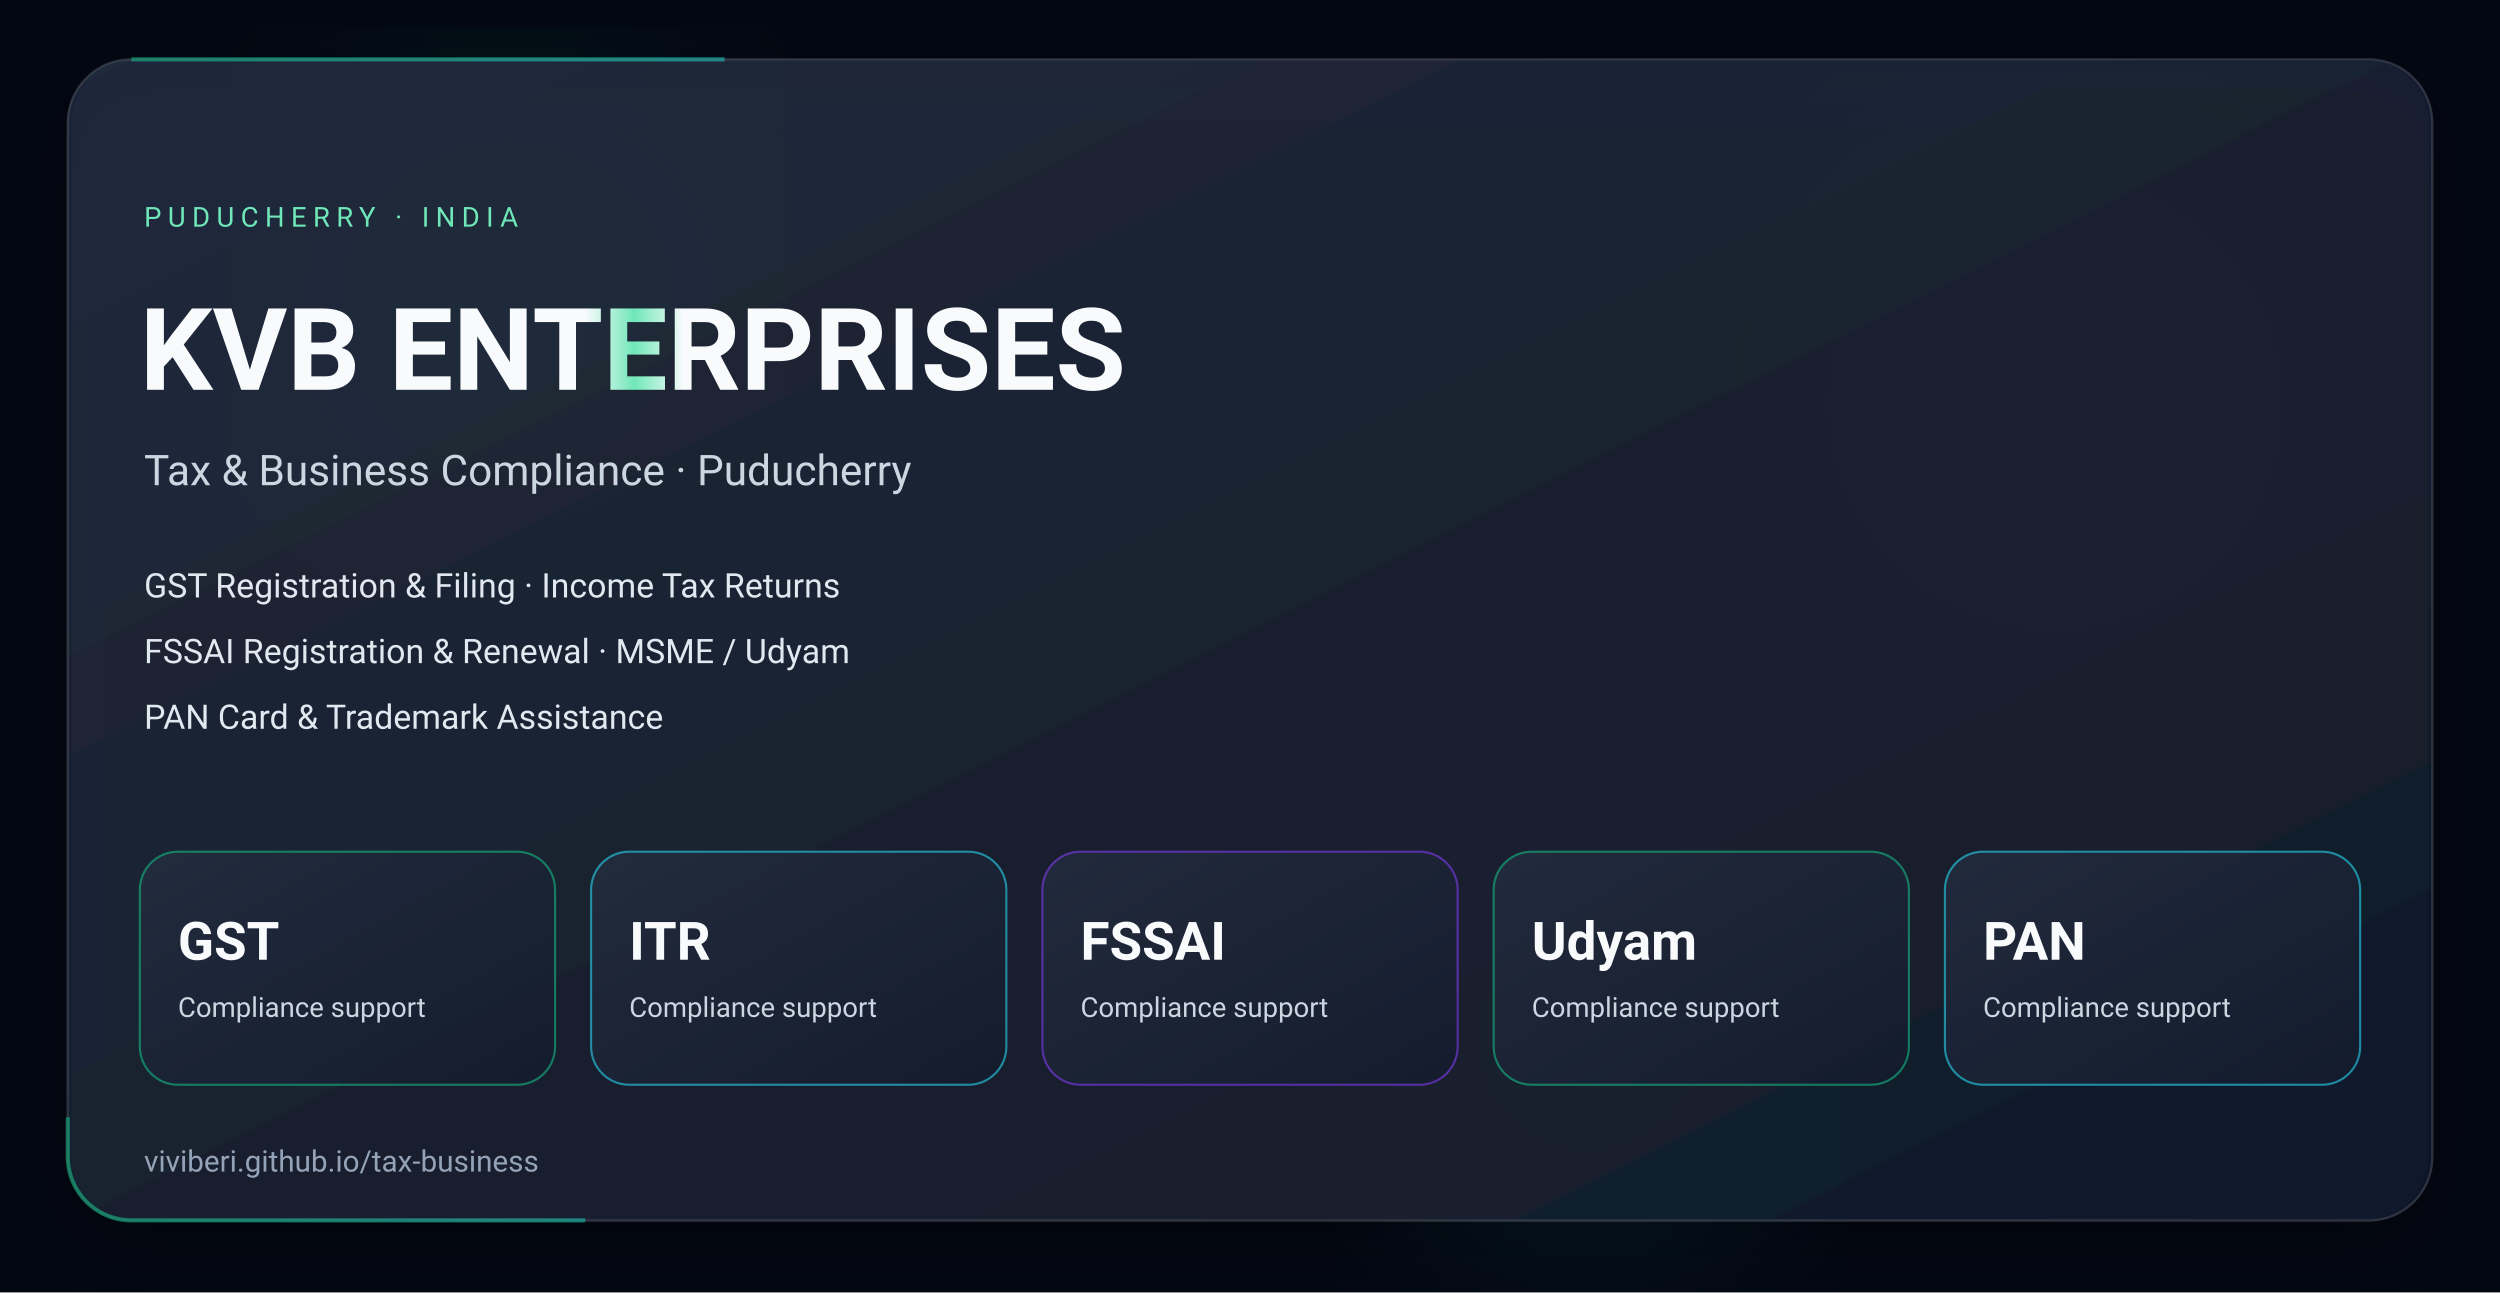
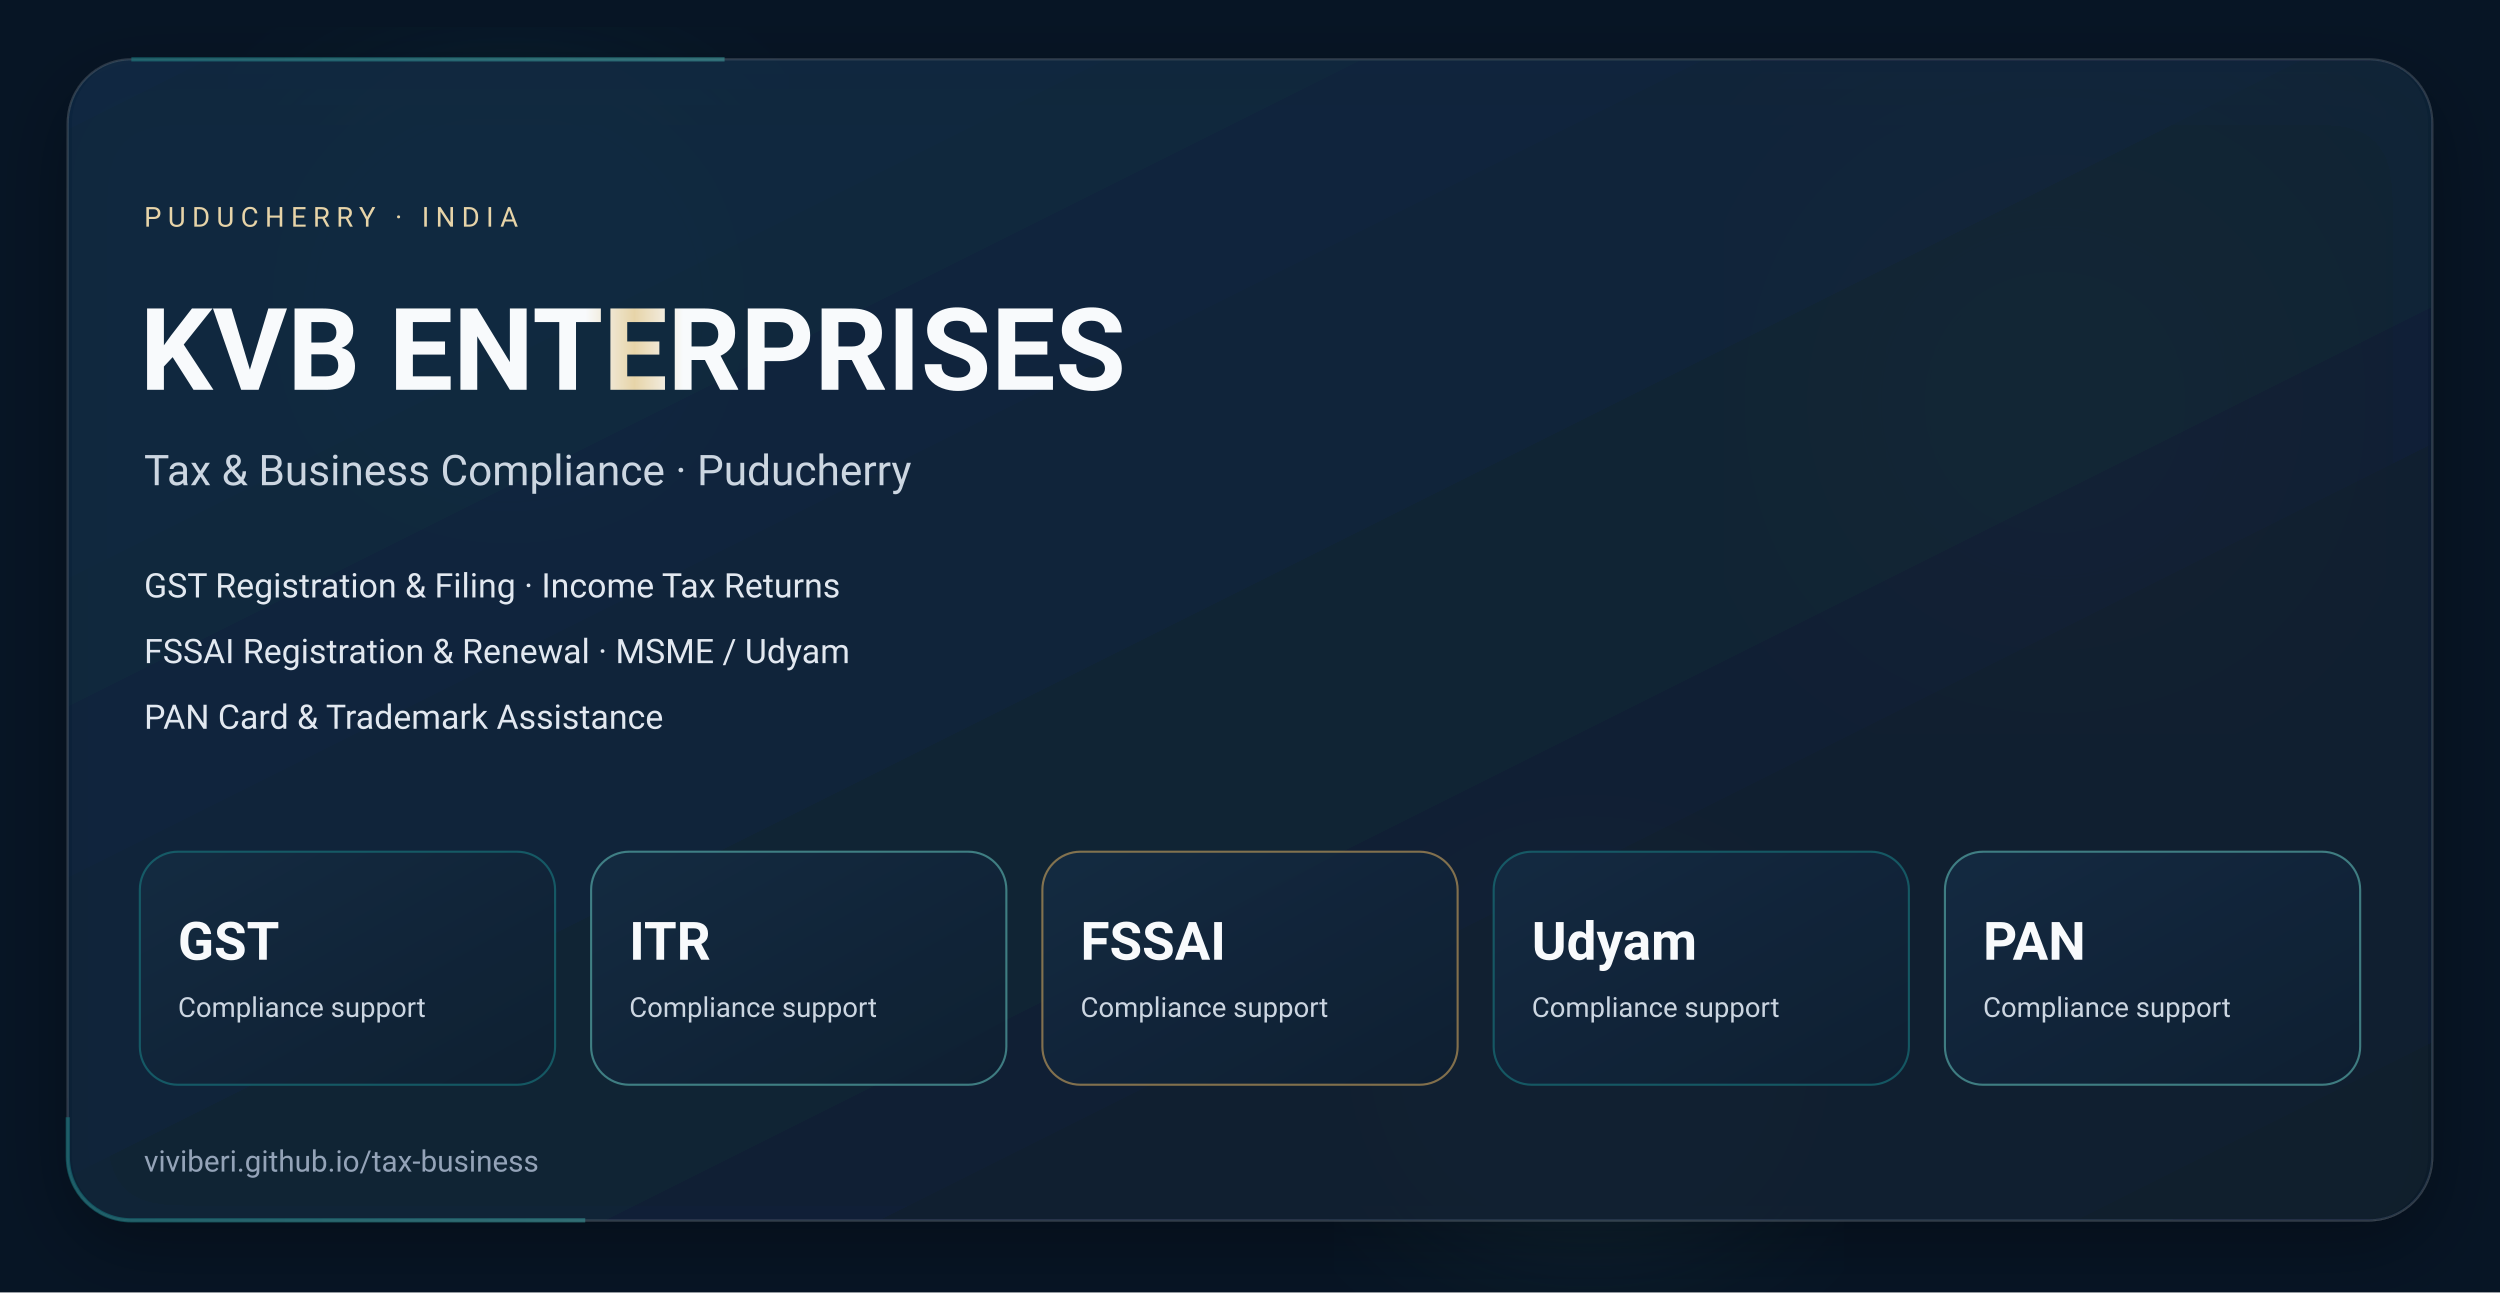
<svg xmlns="http://www.w3.org/2000/svg" width="1180" height="610" viewBox="0 0 1180 610" role="img" aria-labelledby="title desc">
  <defs>
    <linearGradient id="accent">
-       <stop stop-color="#10B981" />
-       <stop offset=".5" stop-color="#22D3EE" />
-       <stop offset="1" stop-color="#7C3AED" />
+       <stop stop-color="#147A80" />
+       <stop offset=".5" stop-color="#5CB9B4" />
+       <stop offset="1" stop-color="#CDA45B" />
    </linearGradient>
    <linearGradient id="glass" x2="1" y2="1">
-       <stop stop-color="#1E293B" stop-opacity=".92" />
-       <stop offset="1" stop-color="#0F172A" stop-opacity=".92" />
+       <stop stop-color="#10283F" stop-opacity=".92" />
+       <stop offset="1" stop-color="#0A1B2E" stop-opacity=".92" />
    </linearGradient>
    <linearGradient id="shine">
      <stop stop-color="#F8FAFC" />
      <stop offset=".45" stop-color="#F8FAFC" />
-       <stop offset=".5" stop-color="#6EE7B7" />
+       <stop offset=".5" stop-color="#E7D3A7" />
      <stop offset=".55" stop-color="#F8FAFC" />
      <stop offset="1" stop-color="#F8FAFC" />
      <animateTransform attributeName="gradientTransform" type="translate" values="-1 0;1 0;-1 0" dur="9s" repeatCount="indefinite" />
    </linearGradient>
    <filter id="blur">
      <feGaussianBlur stdDeviation="38" />
    </filter>
    <filter id="shadow" x="-30%" y="-30%" width="160%" height="170%">
      <feDropShadow dx="0" dy="12" stdDeviation="18" flood-color="#000" flood-opacity=".35" />
    </filter>
    <filter id="grain">
      <feTurbulence type="fractalNoise" baseFrequency=".75" numOctaves="2" stitchTiles="stitch" />
      <feColorMatrix type="saturate" values="0" />
      <feComponentTransfer>
        <feFuncA type="linear" slope=".04" />
      </feComponentTransfer>
    </filter>
  </defs>
-   <rect width="1180" height="610" fill="#030712" />
-   <circle cx="240" cy="145" r="110" fill="#10B981" opacity=".16" filter="url(#blur)">
+   <rect width="1180" height="610" fill="#071525" />
+   <circle cx="240" cy="145" r="110" fill="#147A80" opacity=".16" filter="url(#blur)">
    <animate attributeName="opacity" values=".11;.22;.11" dur="8s" repeatCount="indefinite" />
  </circle>
-   <circle cx="970" cy="190" r="130" fill="#7C3AED" opacity=".18" filter="url(#blur)">
+   <circle cx="970" cy="190" r="130" fill="#CDA45B" opacity=".18" filter="url(#blur)">
    <animate attributeName="opacity" values=".1;.2;.1" dur="9s" repeatCount="indefinite" />
  </circle>
-   <circle cx="750" cy="490" r="100" fill="#22D3EE" opacity=".12" filter="url(#blur)">
+   <circle cx="750" cy="490" r="100" fill="#5CB9B4" opacity=".12" filter="url(#blur)">
    <animate attributeName="opacity" values=".08;.18;.08" dur="7s" repeatCount="indefinite" />
  </circle>
  <rect x="32" y="28" width="1116" height="548" rx="30" fill="url(#glass)" stroke="#FFFFFF" stroke-opacity=".13" filter="url(#shadow)" />
  <rect x="32" y="28" width="1116" height="548" rx="30" fill="none" stroke="url(#accent)" stroke-width="2" stroke-dasharray="280 2200" opacity=".55">
    <animate attributeName="stroke-dashoffset" values="0;-2480" dur="9s" repeatCount="indefinite" />
  </rect>
-   <text x="68" y="107" font-family="system-ui, -apple-system, 'Segoe UI', 'Latha', 'Nirmala UI', Roboto, 'Noto Sans Tamil', 'Helvetica Neue', Arial, sans-serif" font-size="13" letter-spacing="3" fill="#6EE7B7">PUDUCHERRY · INDIA</text>
+   <text x="68" y="107" font-family="system-ui, -apple-system, 'Segoe UI', 'Latha', 'Nirmala UI', Roboto, 'Noto Sans Tamil', 'Helvetica Neue', Arial, sans-serif" font-size="13" letter-spacing="3" fill="#E7D3A7">PUDUCHERRY · INDIA</text>
  <text x="66" y="184" font-family="system-ui, -apple-system, 'Segoe UI', 'Latha', 'Nirmala UI', Roboto, 'Noto Sans Tamil', 'Helvetica Neue', Arial, sans-serif" font-size="54" font-weight="700" fill="url(#shine)">KVB ENTERPRISES</text>
  <text x="68" y="229" font-family="system-ui, -apple-system, 'Segoe UI', 'Latha', 'Nirmala UI', Roboto, 'Noto Sans Tamil', 'Helvetica Neue', Arial, sans-serif" font-size="20" fill="#CBD5E1">Tax &amp; Business Compliance · Puducherry</text>
  <text x="68" y="282" font-family="system-ui, -apple-system, 'Segoe UI', 'Latha', 'Nirmala UI', Roboto, 'Noto Sans Tamil', 'Helvetica Neue', Arial, sans-serif" font-size="16" fill="#E2E8F0">GST Registration &amp; Filing · Income Tax Returns</text>
  <text x="68" y="313" font-family="system-ui, -apple-system, 'Segoe UI', 'Latha', 'Nirmala UI', Roboto, 'Noto Sans Tamil', 'Helvetica Neue', Arial, sans-serif" font-size="16" fill="#E2E8F0">FSSAI Registration &amp; Renewal · MSME / Udyam</text>
  <text x="68" y="344" font-family="system-ui, -apple-system, 'Segoe UI', 'Latha', 'Nirmala UI', Roboto, 'Noto Sans Tamil', 'Helvetica Neue', Arial, sans-serif" font-size="16" fill="#E2E8F0">PAN Card &amp; Trademark Assistance</text>
  <g transform="translate(66 402)">
    <animateTransform attributeName="transform" type="translate" values="66 402;66 398;66 402" dur="6.4s" repeatCount="indefinite" />
-     <rect width="196" height="110" rx="18" fill="url(#glass)" stroke="#10B981" stroke-opacity=".6" />
+     <rect width="196" height="110" rx="18" fill="url(#glass)" stroke="#147A80" stroke-opacity=".6" />
    <text x="18" y="51" font-family="system-ui, -apple-system, 'Segoe UI', 'Latha', 'Nirmala UI', Roboto, 'Noto Sans Tamil', 'Helvetica Neue', Arial, sans-serif" font-size="25" font-weight="700" fill="#F8FAFC">GST</text>
    <text x="18" y="78" font-family="system-ui, -apple-system, 'Segoe UI', 'Latha', 'Nirmala UI', Roboto, 'Noto Sans Tamil', 'Helvetica Neue', Arial, sans-serif" font-size="13" fill="#CBD5E1">Compliance support</text>
    <animate attributeName="opacity" values="0;1;1" keyTimes="0;.2;1" begin="0s" dur="2s" fill="freeze" />
  </g>
  <g transform="translate(279 402)">
    <animateTransform attributeName="transform" type="translate" values="279 402;279 398;279 402" dur="6.8s" repeatCount="indefinite" />
-     <rect width="196" height="110" rx="18" fill="url(#glass)" stroke="#22D3EE" stroke-opacity=".6" />
+     <rect width="196" height="110" rx="18" fill="url(#glass)" stroke="#5CB9B4" stroke-opacity=".6" />
    <text x="18" y="51" font-family="system-ui, -apple-system, 'Segoe UI', 'Latha', 'Nirmala UI', Roboto, 'Noto Sans Tamil', 'Helvetica Neue', Arial, sans-serif" font-size="25" font-weight="700" fill="#F8FAFC">ITR</text>
    <text x="18" y="78" font-family="system-ui, -apple-system, 'Segoe UI', 'Latha', 'Nirmala UI', Roboto, 'Noto Sans Tamil', 'Helvetica Neue', Arial, sans-serif" font-size="13" fill="#CBD5E1">Compliance support</text>
    <animate attributeName="opacity" values="0;1;1" keyTimes="0;.2;1" begin="0.35s" dur="2s" fill="freeze" />
  </g>
  <g transform="translate(492 402)">
    <animateTransform attributeName="transform" type="translate" values="492 402;492 398;492 402" dur="7.2s" repeatCount="indefinite" />
-     <rect width="196" height="110" rx="18" fill="url(#glass)" stroke="#7C3AED" stroke-opacity=".6" />
+     <rect width="196" height="110" rx="18" fill="url(#glass)" stroke="#CDA45B" stroke-opacity=".6" />
    <text x="18" y="51" font-family="system-ui, -apple-system, 'Segoe UI', 'Latha', 'Nirmala UI', Roboto, 'Noto Sans Tamil', 'Helvetica Neue', Arial, sans-serif" font-size="25" font-weight="700" fill="#F8FAFC">FSSAI</text>
    <text x="18" y="78" font-family="system-ui, -apple-system, 'Segoe UI', 'Latha', 'Nirmala UI', Roboto, 'Noto Sans Tamil', 'Helvetica Neue', Arial, sans-serif" font-size="13" fill="#CBD5E1">Compliance support</text>
    <animate attributeName="opacity" values="0;1;1" keyTimes="0;.2;1" begin="0.7s" dur="2s" fill="freeze" />
  </g>
  <g transform="translate(705 402)">
    <animateTransform attributeName="transform" type="translate" values="705 402;705 398;705 402" dur="7.6s" repeatCount="indefinite" />
-     <rect width="196" height="110" rx="18" fill="url(#glass)" stroke="#10B981" stroke-opacity=".6" />
+     <rect width="196" height="110" rx="18" fill="url(#glass)" stroke="#147A80" stroke-opacity=".6" />
    <text x="18" y="51" font-family="system-ui, -apple-system, 'Segoe UI', 'Latha', 'Nirmala UI', Roboto, 'Noto Sans Tamil', 'Helvetica Neue', Arial, sans-serif" font-size="25" font-weight="700" fill="#F8FAFC">Udyam</text>
    <text x="18" y="78" font-family="system-ui, -apple-system, 'Segoe UI', 'Latha', 'Nirmala UI', Roboto, 'Noto Sans Tamil', 'Helvetica Neue', Arial, sans-serif" font-size="13" fill="#CBD5E1">Compliance support</text>
    <animate attributeName="opacity" values="0;1;1" keyTimes="0;.2;1" begin="1.05s" dur="2s" fill="freeze" />
  </g>
  <g transform="translate(918 402)">
    <animateTransform attributeName="transform" type="translate" values="918 402;918 398;918 402" dur="8s" repeatCount="indefinite" />
-     <rect width="196" height="110" rx="18" fill="url(#glass)" stroke="#22D3EE" stroke-opacity=".6" />
+     <rect width="196" height="110" rx="18" fill="url(#glass)" stroke="#5CB9B4" stroke-opacity=".6" />
    <text x="18" y="51" font-family="system-ui, -apple-system, 'Segoe UI', 'Latha', 'Nirmala UI', Roboto, 'Noto Sans Tamil', 'Helvetica Neue', Arial, sans-serif" font-size="25" font-weight="700" fill="#F8FAFC">PAN</text>
    <text x="18" y="78" font-family="system-ui, -apple-system, 'Segoe UI', 'Latha', 'Nirmala UI', Roboto, 'Noto Sans Tamil', 'Helvetica Neue', Arial, sans-serif" font-size="13" fill="#CBD5E1">Compliance support</text>
    <animate attributeName="opacity" values="0;1;1" keyTimes="0;.2;1" begin="1.4s" dur="2s" fill="freeze" />
  </g>
  <rect x="34" y="28" width="1112" height="548" rx="30" fill="#FFFFFF" opacity=".018">
    <animate attributeName="opacity" values=".01;.035;.01" dur="8s" repeatCount="indefinite" />
  </rect>
  <rect width="1180" height="610" filter="url(#grain)" opacity=".04" />
  <text x="68" y="553" font-family="system-ui, -apple-system, 'Segoe UI', 'Latha', 'Nirmala UI', Roboto, 'Noto Sans Tamil', 'Helvetica Neue', Arial, sans-serif" font-size="14" fill="#94A3B8">viviberi.github.io/tax-business</text>
</svg>
